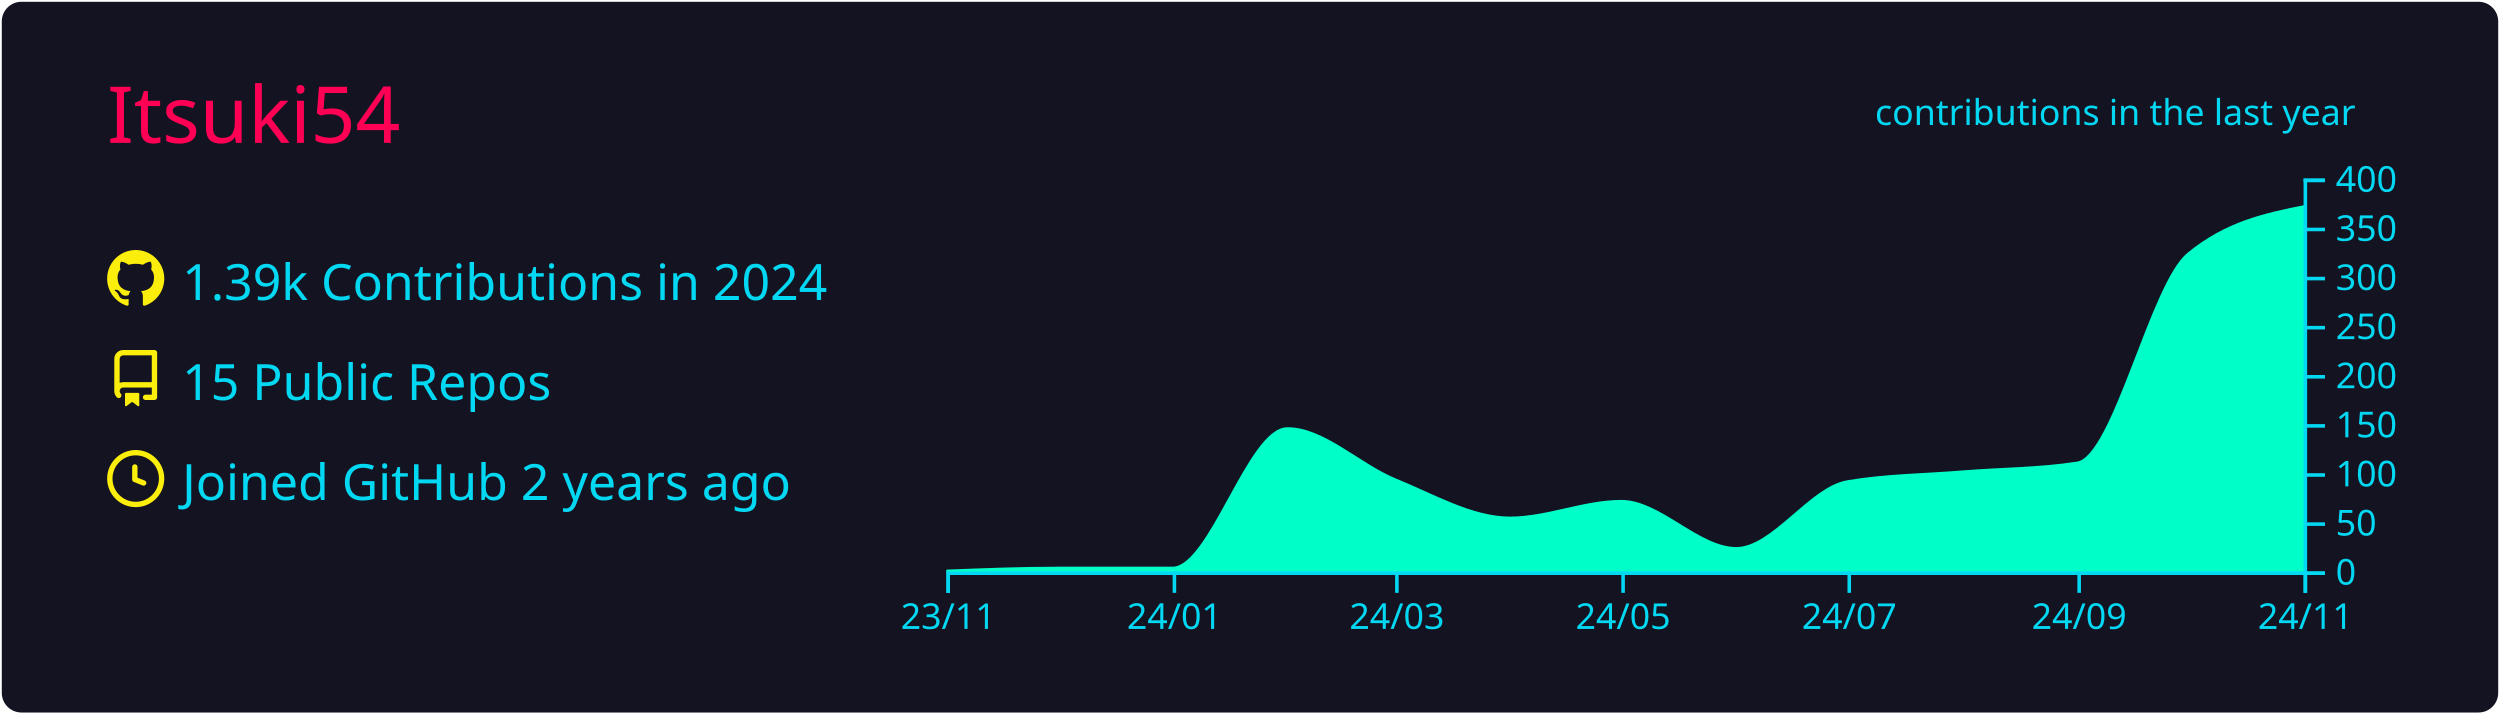
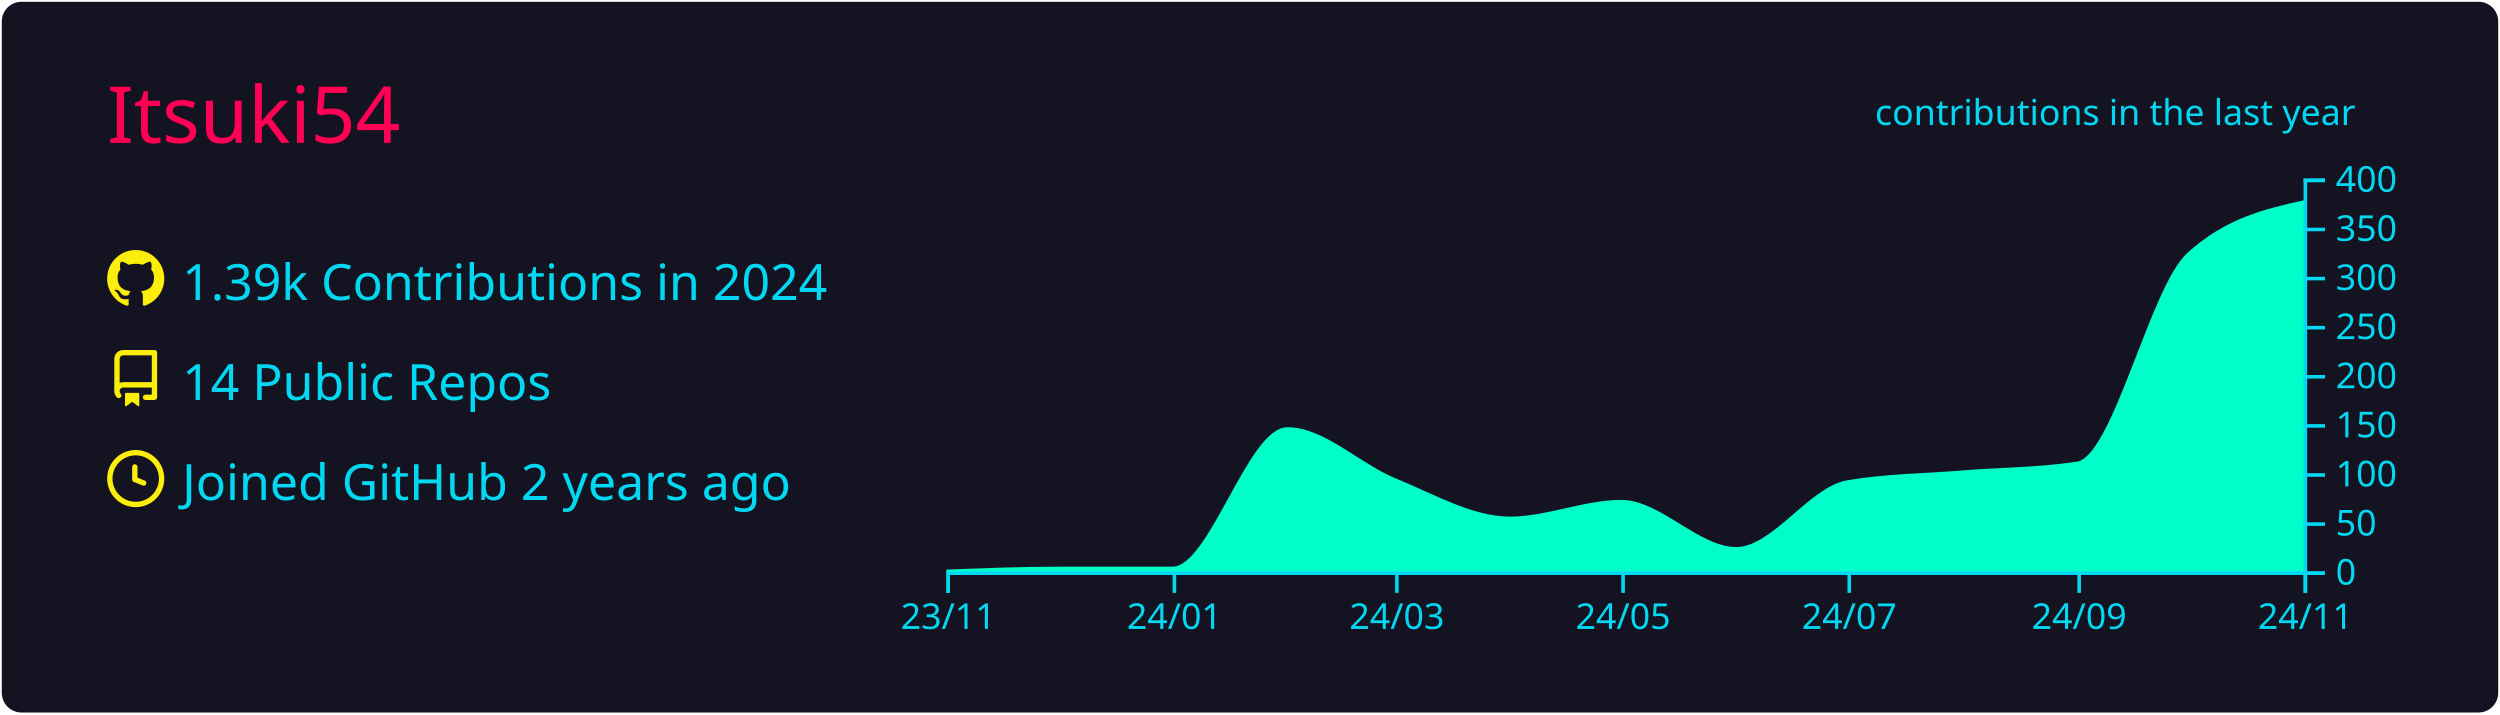
<svg xmlns="http://www.w3.org/2000/svg" width="700" height="200" viewBox="0 0 700 200">
  <style>* {
          font-family: 'Segoe UI', Ubuntu, "Helvetica Neue", Sans-Serif
        }</style>
  <rect x="1" y="1" rx="5" ry="5" height="99%" width="99.714%" stroke="#141321" stroke-width="1" fill="#141321" stroke-opacity="1" />
  <text x="30" y="40" style="font-size: 22px; fill: #ff0055;">Itsuki54</text>
  <g transform="translate(0,40)">
    <g transform="translate(30,30)">
      <g transform="translate(0,0)" width="14" height="14" fill="#fcee0c">
        <path fill-rule="evenodd" d="M8 0C3.58 0 0 3.58 0 8c0 3.54 2.29 6.53 5.47 7.59.4.07.55-.17.55-.38 0-.19-.01-.82-.01-1.49-2.01.37-2.53-.49-2.69-.94-.09-.23-.48-.94-.82-1.13-.28-.15-.68-.52-.01-.53.63-.01 1.08.58 1.23.82.72 1.21 1.87.87 2.33.66.07-.52.28-.87.51-1.07-1.78-.2-3.64-.89-3.64-3.95 0-.87.31-1.59.82-2.15-.08-.2-.36-1.02.08-2.12 0 0 .67-.21 2.2.82.64-.18 1.32-.27 2-.27.68 0 1.36.09 2 .27 1.53-1.04 2.2-.82 2.2-.82.44 1.1.16 1.92.08 2.12.51.56.82 1.27.82 2.15 0 3.07-1.87 3.75-3.65 3.95.29.25.54.73.54 1.48 0 1.07-.01 1.93-.01 2.2 0 .21.15.46.55.38A8.013 8.013 0 0016 8c0-4.42-3.58-8-8-8z" />
      </g>
      <g transform="translate(0,28)" width="14" height="14" fill="#fcee0c">
        <path fill-rule="evenodd" d="M2 2.5A2.5 2.5 0 014.5 0h8.75a.75.75 0 01.75.75v12.5a.75.75 0 01-.75.75h-2.5a.75.75 0 110-1.5h1.75v-2h-8a1 1 0 00-.714 1.7.75.75 0 01-1.072 1.05A2.495 2.495 0 012 11.5v-9zm10.5-1V9h-8c-.356 0-.694.074-1 .208V2.5a1 1 0 011-1h8zM5 12.25v3.25a.25.25 0 00.4.2l1.45-1.087a.25.25 0 01.3 0L8.6 15.7a.25.25 0 00.4-.2v-3.25a.25.25 0 00-.25-.25h-3.5a.25.25 0 00-.25.25z" />
      </g>
      <g transform="translate(0,56)" width="14" height="14" fill="#fcee0c">
        <path fill-rule="evenodd" d="M1.5 8a6.5 6.5 0 1113 0 6.5 6.5 0 01-13 0zM8 0a8 8 0 100 16A8 8 0 008 0zm.5 4.75a.75.75 0 00-1.5 0v3.5a.75.75 0 00.471.696l2.5 1a.75.75 0 00.557-1.392L8.5 7.742V4.75z" />
      </g>
      <text x="21" y="14" style="fill: #03d8f3; font-size: 14px;">1.39k Contributions in 2024</text>
-       <text x="21" y="42" style="fill: #03d8f3; font-size: 14px;">15 Public Repos</text>
+       <text x="21" y="42" style="fill: #03d8f3; font-size: 14px;">14 Public Repos</text>
      <text x="21" y="70" style="fill: #03d8f3; font-size: 14px;">Joined GitHub 2 years ago</text>
    </g>
    <g color="#00ffc8" transform="translate(295,10)">
-       <path transform="translate(-30,0)" stroke="#00ffc8" fill="#00ffc8" opacity="1" d="M0,110C10.383,109.588,20.765,109.175,31.148,109.175C41.876,109.175,52.605,109.175,63.333,109.175C74.062,109.175,84.791,70.125,95.519,70.125C105.556,70.125,115.592,80.346,125.628,84.425C136.357,88.786,147.086,95.15,157.814,95.15C168.197,95.15,178.579,90.475,188.962,90.475C199.69,90.475,210.419,103.675,221.148,103.675C231.53,103.675,241.913,86.749,252.295,84.975C263.024,83.142,273.752,83.096,284.481,82.225C295.209,81.354,305.938,81.4,316.667,79.75C327.049,78.153,337.432,29.691,347.814,21.175C358.543,12.375,369.271,10.175,380,7.975L380,110C369.271,110,358.543,110,347.814,110C337.432,110,327.049,110,316.667,110C305.938,110,295.209,110,284.481,110C273.752,110,263.024,110,252.295,110C241.913,110,231.53,110,221.148,110C210.419,110,199.69,110,188.962,110C178.579,110,168.197,110,157.814,110C147.086,110,136.357,110,125.628,110C115.592,110,105.556,110,95.519,110C84.791,110,74.062,110,63.333,110C52.605,110,41.876,110,31.148,110C20.765,110,10.383,110,0,110Z" />
+       <path transform="translate(-30,0)" stroke="#00ffc8" fill="#00ffc8" opacity="1" d="M0,110C10.383,109.588,20.765,109.175,31.148,109.175C41.876,109.175,52.605,109.175,63.333,109.175C74.062,109.175,84.791,70.125,95.519,70.125C105.556,70.125,115.592,80.346,125.628,84.425C136.357,88.786,147.086,95.15,157.814,95.15C168.197,95.15,178.579,90.475,188.962,90.475C199.69,90.475,210.419,103.675,221.148,103.675C231.53,103.675,241.913,86.749,252.295,84.975C263.024,83.142,273.752,83.096,284.481,82.225C295.209,81.354,305.938,81.4,316.667,79.75C327.049,78.153,337.432,30.578,347.814,21.175C358.543,11.458,369.271,9.029,380,6.6L380,110C369.271,110,358.543,110,347.814,110C337.432,110,327.049,110,316.667,110C305.938,110,295.209,110,284.481,110C273.752,110,263.024,110,252.295,110C241.913,110,231.53,110,221.148,110C210.419,110,199.69,110,188.962,110C178.579,110,168.197,110,157.814,110C147.086,110,136.357,110,125.628,110C115.592,110,105.556,110,95.519,110C84.791,110,74.062,110,63.333,110C52.605,110,41.876,110,31.148,110C20.765,110,10.383,110,0,110Z" />
      <g color="#03d8f3" transform="translate(-30,110)" fill="none" font-size="10" font-family="sans-serif" text-anchor="middle">
        <path class="domain" stroke="currentColor" d="M0.5,6V0.5H380.5V6" />
        <g class="tick" opacity="1" transform="translate(0.5,0)">
          <line stroke="currentColor" y2="6" />
          <text fill="currentColor" y="9" dy="0.71em">23/11</text>
        </g>
        <g class="tick" opacity="1" transform="translate(63.83333,0)">
          <line stroke="currentColor" y2="6" />
          <text fill="currentColor" y="9" dy="0.71em">24/01</text>
        </g>
        <g class="tick" opacity="1" transform="translate(126.1284,0)">
          <line stroke="currentColor" y2="6" />
          <text fill="currentColor" y="9" dy="0.71em">24/03</text>
        </g>
        <g class="tick" opacity="1" transform="translate(189.4617,0)">
          <line stroke="currentColor" y2="6" />
          <text fill="currentColor" y="9" dy="0.71em">24/05</text>
        </g>
        <g class="tick" opacity="1" transform="translate(252.7951,0)">
          <line stroke="currentColor" y2="6" />
          <text fill="currentColor" y="9" dy="0.71em">24/07</text>
        </g>
        <g class="tick" opacity="1" transform="translate(317.1667,0)">
          <line stroke="currentColor" y2="6" />
          <text fill="currentColor" y="9" dy="0.71em">24/09</text>
        </g>
        <g class="tick" opacity="1" transform="translate(380.5,0)">
          <line stroke="currentColor" y2="6" />
          <text fill="currentColor" y="9" dy="0.71em">24/11</text>
        </g>
      </g>
      <g color="#03d8f3" transform="translate(350,0)" fill="none" font-size="10" font-family="sans-serif" text-anchor="start">
        <path class="domain" stroke="currentColor" d="M6,110.5H0.5V0.5H6" />
        <g class="tick" opacity="1" transform="translate(0,110.5)">
          <line stroke="currentColor" x2="6" />
          <text fill="currentColor" x="9" dy="0.32em">0</text>
        </g>
        <g class="tick" opacity="1" transform="translate(0,96.75)">
          <line stroke="currentColor" x2="6" />
          <text fill="currentColor" x="9" dy="0.32em">50</text>
        </g>
        <g class="tick" opacity="1" transform="translate(0,83)">
          <line stroke="currentColor" x2="6" />
          <text fill="currentColor" x="9" dy="0.32em">100</text>
        </g>
        <g class="tick" opacity="1" transform="translate(0,69.25)">
          <line stroke="currentColor" x2="6" />
          <text fill="currentColor" x="9" dy="0.32em">150</text>
        </g>
        <g class="tick" opacity="1" transform="translate(0,55.5)">
          <line stroke="currentColor" x2="6" />
          <text fill="currentColor" x="9" dy="0.32em">200</text>
        </g>
        <g class="tick" opacity="1" transform="translate(0,41.75)">
          <line stroke="currentColor" x2="6" />
          <text fill="currentColor" x="9" dy="0.32em">250</text>
        </g>
        <g class="tick" opacity="1" transform="translate(0,28)">
          <line stroke="currentColor" x2="6" />
          <text fill="currentColor" x="9" dy="0.32em">300</text>
        </g>
        <g class="tick" opacity="1" transform="translate(0,14.25)">
          <line stroke="currentColor" x2="6" />
          <text fill="currentColor" x="9" dy="0.32em">350</text>
        </g>
        <g class="tick" opacity="1" transform="translate(0,0.5)">
          <line stroke="currentColor" x2="6" />
          <text fill="currentColor" x="9" dy="0.32em">400</text>
        </g>
      </g>
      <g>
        <text y="-15" x="230" style="fill: #03d8f3; font-size: 10px;">contributions in the last year</text>
      </g>
    </g>
  </g>
</svg>
